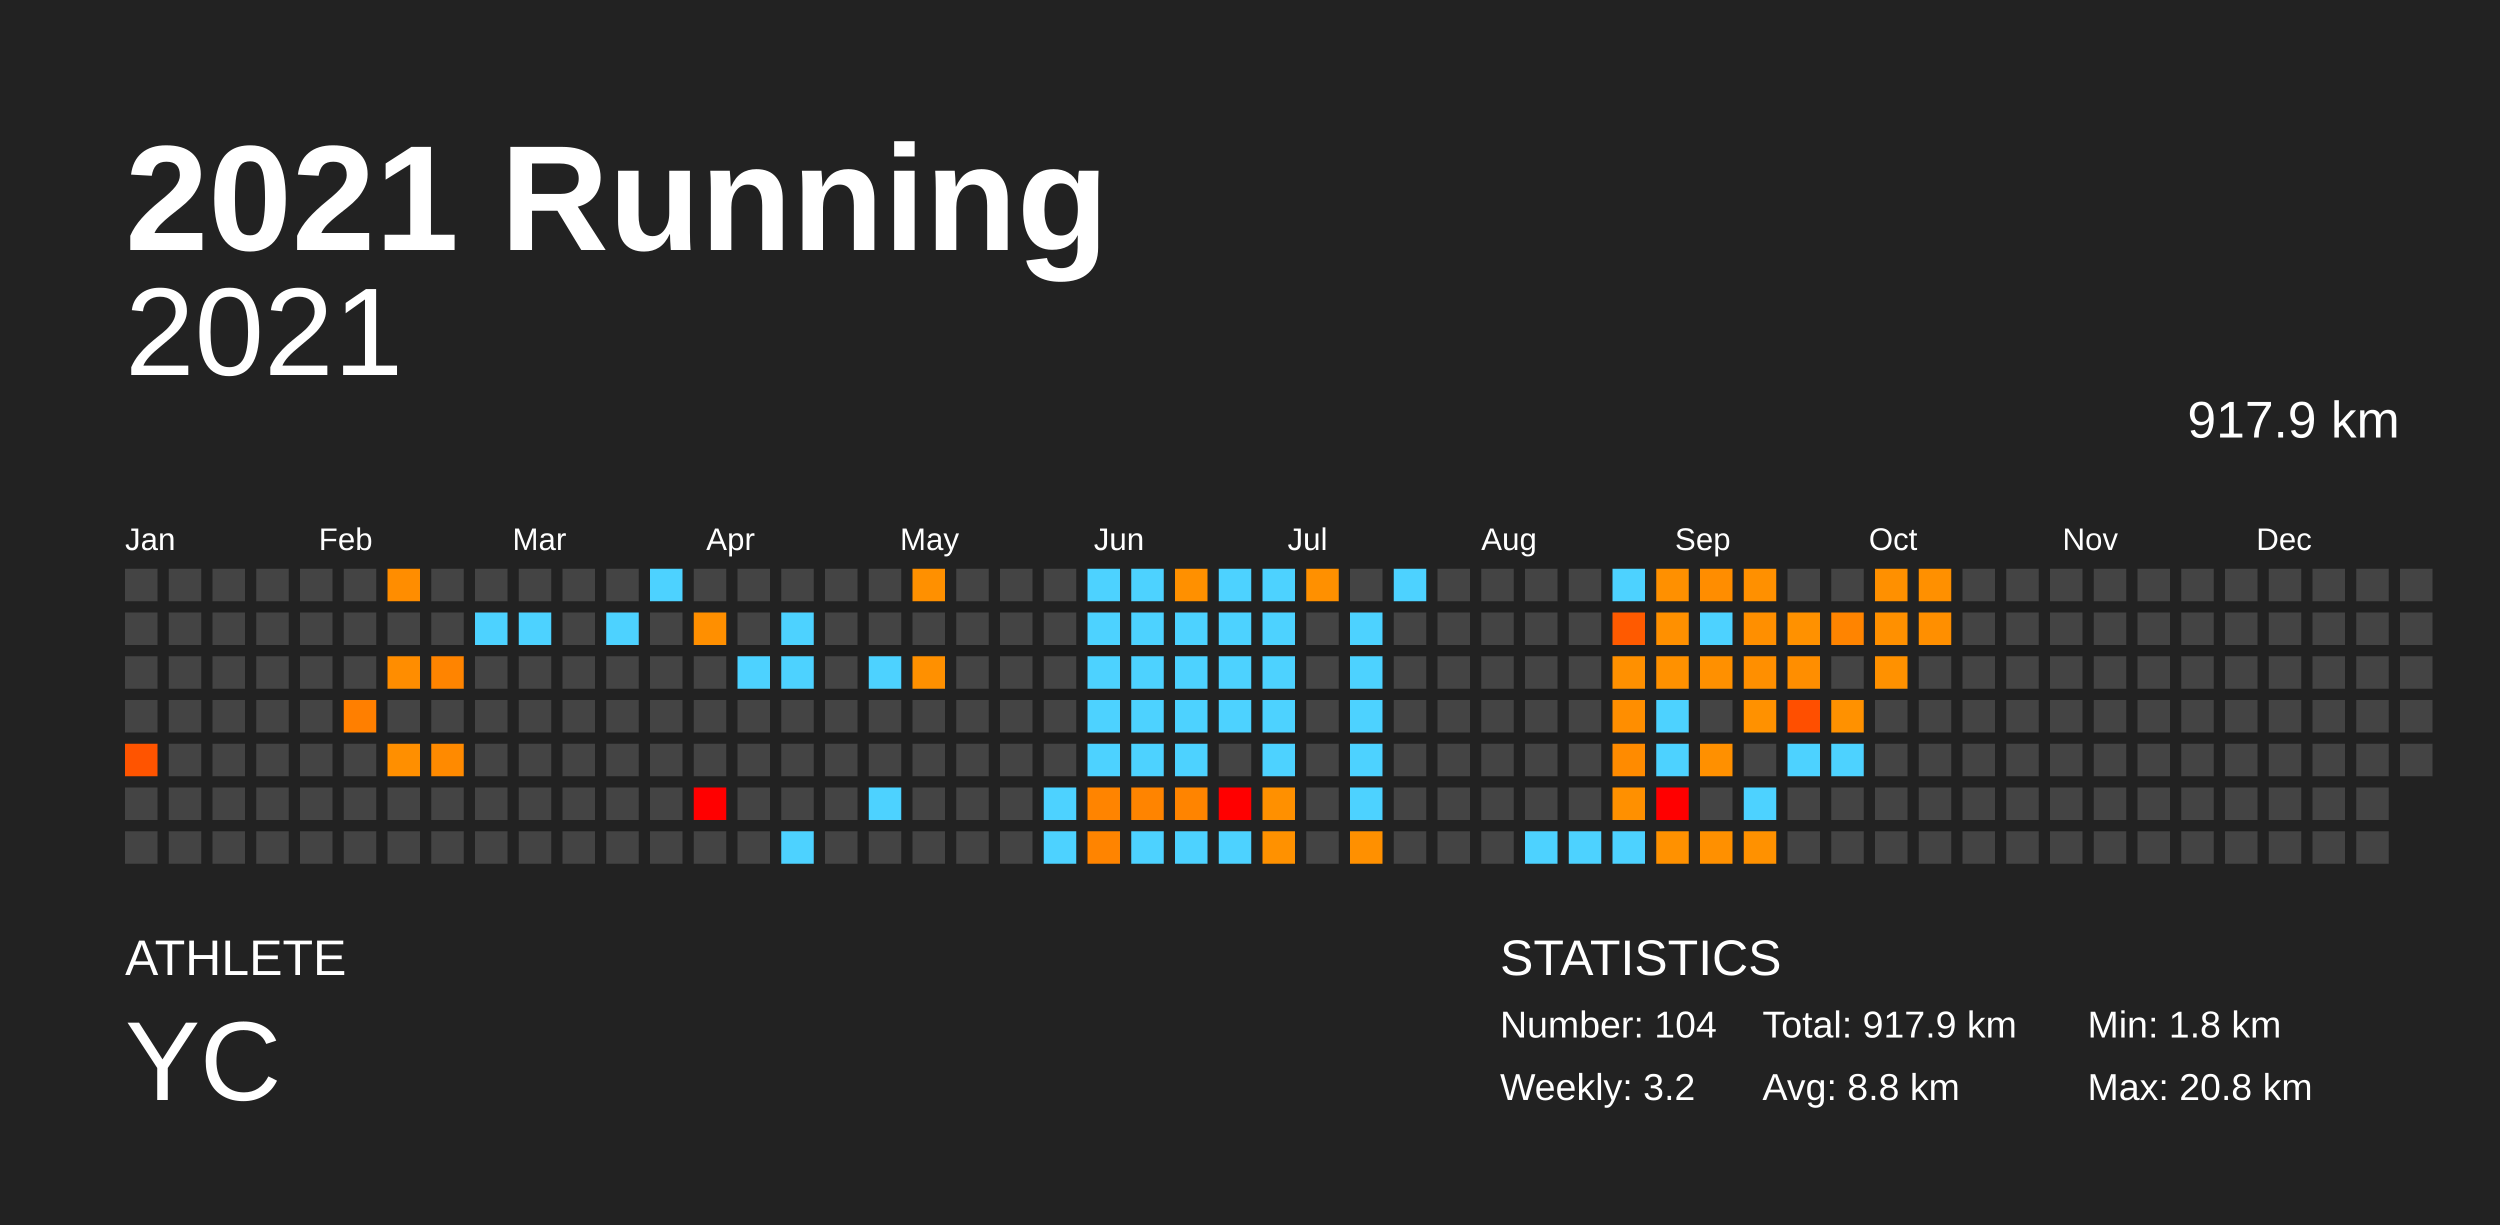
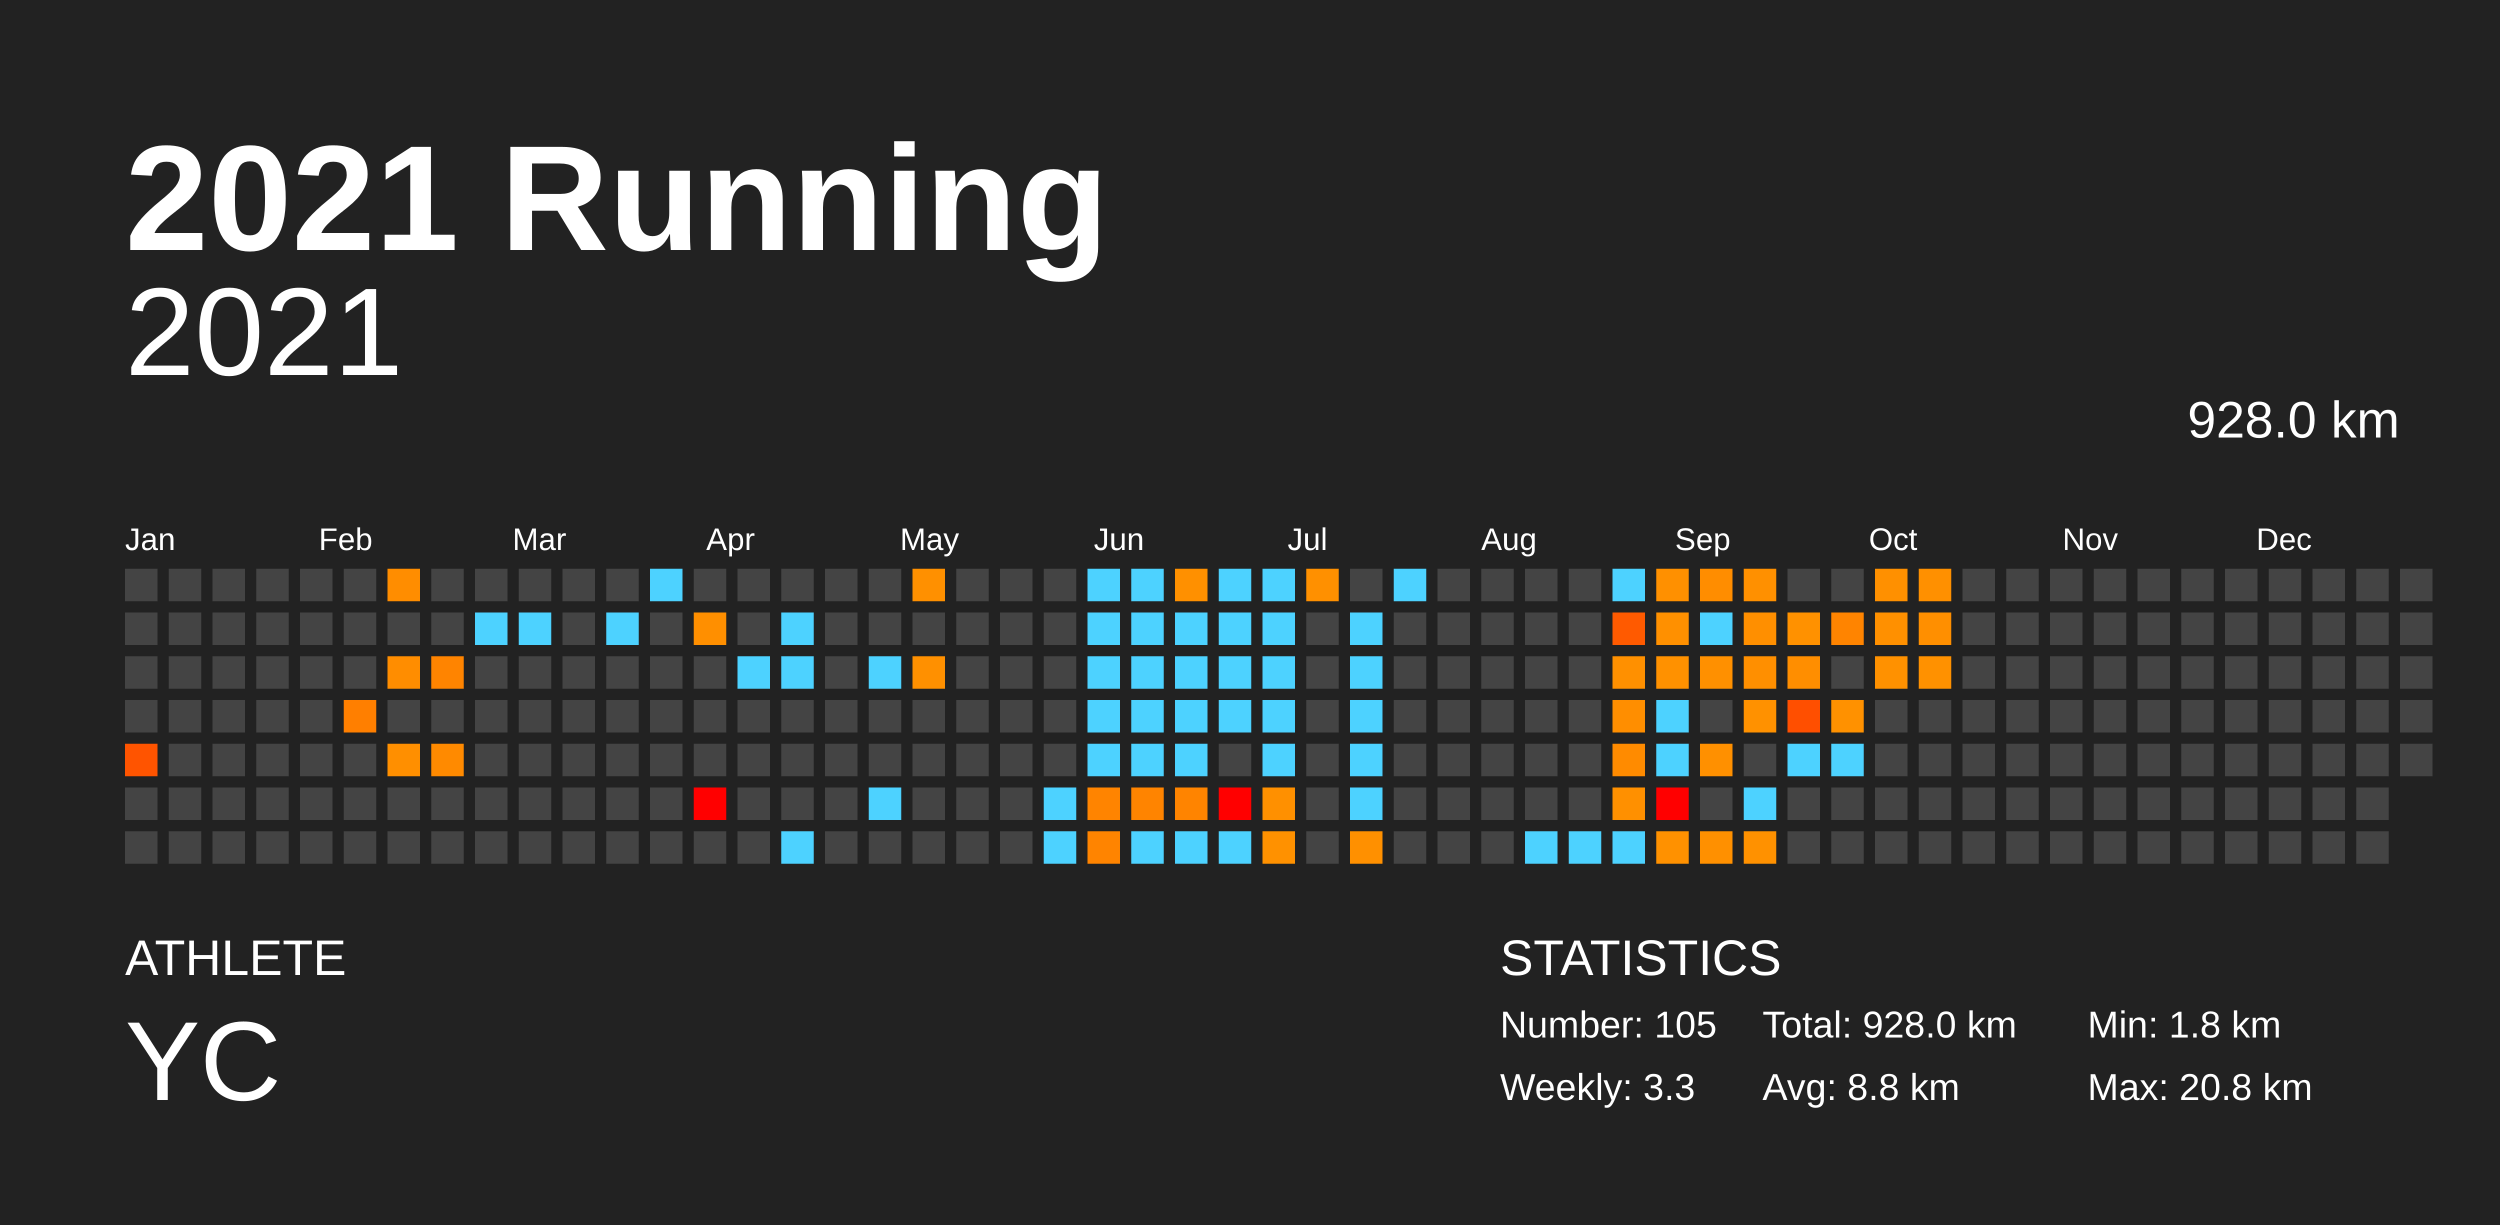
<svg xmlns="http://www.w3.org/2000/svg" baseProfile="full" height="98mm" version="1.1" viewBox="0,0,200,98" width="200mm">
  <defs />
  <rect fill="#222222" height="98" width="200" x="0" y="0" />
  <text fill="#FFFFFF" style="font-size:12px; font-family:Arial; font-weight:bold;" x="10" y="20">2021 Running</text>
  <text fill="#FFFFFF" style="font-size:4px; font-family:Arial" x="10" y="78">ATHLETE</text>
  <text fill="#FFFFFF" style="font-size:9px; font-family:Arial" x="10" y="88">YC</text>
  <text fill="#FFFFFF" style="font-size:4px; font-family:Arial" x="120" y="78">STATISTICS</text>
-   <text fill="#FFFFFF" style="font-size:3px; font-family:Arial" x="120" y="83">Number: 104</text>
-   <text fill="#FFFFFF" style="font-size:3px; font-family:Arial" x="120" y="88">Weekly: 3.2</text>
-   <text fill="#FFFFFF" style="font-size:3px; font-family:Arial" x="141" y="83">Total: 917.9 km</text>
+   <text fill="#FFFFFF" style="font-size:3px; font-family:Arial" x="120" y="83">Number: 105</text>
+   <text fill="#FFFFFF" style="font-size:3px; font-family:Arial" x="120" y="88">Weekly: 3.3</text>
+   <text fill="#FFFFFF" style="font-size:3px; font-family:Arial" x="141" y="83">Total: 928.0 km</text>
  <text fill="#FFFFFF" style="font-size:3px; font-family:Arial" x="141" y="88">Avg: 8.8 km</text>
  <text fill="#FFFFFF" style="font-size:3px; font-family:Arial" x="167" y="83">Min: 1.8 km</text>
  <text fill="#FFFFFF" style="font-size:3px; font-family:Arial" x="167" y="88">Max: 20.8 km</text>
  <text alignment-baseline="hanging" fill="#FFFFFF" style="font-size:10.0px; font-family:Arial;" x="10" y="30">2021</text>
-   <text alignment-baseline="hanging" fill="#FFFFFF" style="font-size:4.125px; font-family:Arial;" x="175" y="35">917.9 km</text>
+   <text alignment-baseline="hanging" fill="#FFFFFF" style="font-size:4.125px; font-family:Arial;" x="175" y="35">928.0 km</text>
  <text fill="#FFFFFF" style="font-size:2.5px; font-family:Arial" x="10.0" y="44">Jan</text>
  <text fill="#FFFFFF" style="font-size:2.5px; font-family:Arial" x="25.5" y="44">Feb</text>
  <text fill="#FFFFFF" style="font-size:2.5px; font-family:Arial" x="41.0" y="44">Mar</text>
  <text fill="#FFFFFF" style="font-size:2.5px; font-family:Arial" x="56.5" y="44">Apr</text>
  <text fill="#FFFFFF" style="font-size:2.5px; font-family:Arial" x="72.0" y="44">May</text>
  <text fill="#FFFFFF" style="font-size:2.5px; font-family:Arial" x="87.5" y="44">Jun</text>
  <text fill="#FFFFFF" style="font-size:2.5px; font-family:Arial" x="103.0" y="44">Jul</text>
  <text fill="#FFFFFF" style="font-size:2.5px; font-family:Arial" x="118.5" y="44">Aug</text>
  <text fill="#FFFFFF" style="font-size:2.5px; font-family:Arial" x="134.0" y="44">Sep</text>
  <text fill="#FFFFFF" style="font-size:2.5px; font-family:Arial" x="149.5" y="44">Oct</text>
  <text fill="#FFFFFF" style="font-size:2.5px; font-family:Arial" x="165.0" y="44">Nov</text>
  <text fill="#FFFFFF" style="font-size:2.5px; font-family:Arial" x="180.5" y="44">Dec</text>
  <rect fill="#444444" height="2.6" width="2.6" x="10.0" y="45.5" />
  <rect fill="#444444" height="2.6" width="2.6" x="10.0" y="49.0" />
  <rect fill="#444444" height="2.6" width="2.6" x="10.0" y="52.5" />
  <rect fill="#444444" height="2.6" width="2.6" x="10.0" y="56.0" />
  <rect fill="#ff5400" height="2.6" width="2.6" x="10.0" y="59.5" />
  <rect fill="#444444" height="2.6" width="2.6" x="10.0" y="63.0" />
  <rect fill="#444444" height="2.6" width="2.6" x="10.0" y="66.5" />
  <rect fill="#444444" height="2.6" width="2.6" x="13.5" y="45.5" />
  <rect fill="#444444" height="2.6" width="2.6" x="13.5" y="49.0" />
  <rect fill="#444444" height="2.6" width="2.6" x="13.5" y="52.5" />
  <rect fill="#444444" height="2.6" width="2.6" x="13.5" y="56.0" />
  <rect fill="#444444" height="2.6" width="2.6" x="13.5" y="59.5" />
  <rect fill="#444444" height="2.6" width="2.6" x="13.5" y="63.0" />
  <rect fill="#444444" height="2.6" width="2.6" x="13.5" y="66.5" />
  <rect fill="#444444" height="2.6" width="2.6" x="17.0" y="45.5" />
  <rect fill="#444444" height="2.6" width="2.6" x="17.0" y="49.0" />
  <rect fill="#444444" height="2.6" width="2.6" x="17.0" y="52.5" />
  <rect fill="#444444" height="2.6" width="2.6" x="17.0" y="56.0" />
  <rect fill="#444444" height="2.6" width="2.6" x="17.0" y="59.5" />
  <rect fill="#444444" height="2.6" width="2.6" x="17.0" y="63.0" />
  <rect fill="#444444" height="2.6" width="2.6" x="17.0" y="66.5" />
  <rect fill="#444444" height="2.6" width="2.6" x="20.5" y="45.5" />
  <rect fill="#444444" height="2.6" width="2.6" x="20.5" y="49.0" />
  <rect fill="#444444" height="2.6" width="2.6" x="20.5" y="52.5" />
  <rect fill="#444444" height="2.6" width="2.6" x="20.5" y="56.0" />
  <rect fill="#444444" height="2.6" width="2.6" x="20.5" y="59.5" />
  <rect fill="#444444" height="2.6" width="2.6" x="20.5" y="63.0" />
  <rect fill="#444444" height="2.6" width="2.6" x="20.5" y="66.5" />
  <rect fill="#444444" height="2.6" width="2.6" x="24.0" y="45.5" />
  <rect fill="#444444" height="2.6" width="2.6" x="24.0" y="49.0" />
  <rect fill="#444444" height="2.6" width="2.6" x="24.0" y="52.5" />
  <rect fill="#444444" height="2.6" width="2.6" x="24.0" y="56.0" />
  <rect fill="#444444" height="2.6" width="2.6" x="24.0" y="59.5" />
  <rect fill="#444444" height="2.6" width="2.6" x="24.0" y="63.0" />
  <rect fill="#444444" height="2.6" width="2.6" x="24.0" y="66.5" />
  <rect fill="#444444" height="2.6" width="2.6" x="27.5" y="45.5" />
  <rect fill="#444444" height="2.6" width="2.6" x="27.5" y="49.0" />
  <rect fill="#444444" height="2.6" width="2.6" x="27.5" y="52.5" />
  <rect fill="#ff7f00" height="2.6" width="2.6" x="27.5" y="56.0" />
  <rect fill="#444444" height="2.6" width="2.6" x="27.5" y="59.5" />
  <rect fill="#444444" height="2.6" width="2.6" x="27.5" y="63.0" />
  <rect fill="#444444" height="2.6" width="2.6" x="27.5" y="66.5" />
  <rect fill="#ff8d00" height="2.6" width="2.6" x="31.0" y="45.5" />
  <rect fill="#444444" height="2.6" width="2.6" x="31.0" y="49.0" />
  <rect fill="#ff8d00" height="2.6" width="2.6" x="31.0" y="52.5" />
  <rect fill="#444444" height="2.6" width="2.6" x="31.0" y="56.0" />
  <rect fill="#ff8f00" height="2.6" width="2.6" x="31.0" y="59.5" />
  <rect fill="#444444" height="2.6" width="2.6" x="31.0" y="63.0" />
  <rect fill="#444444" height="2.6" width="2.6" x="31.0" y="66.5" />
  <rect fill="#444444" height="2.6" width="2.6" x="34.5" y="45.5" />
  <rect fill="#444444" height="2.6" width="2.6" x="34.5" y="49.0" />
  <rect fill="#ff8400" height="2.6" width="2.6" x="34.5" y="52.5" />
  <rect fill="#444444" height="2.6" width="2.6" x="34.5" y="56.0" />
  <rect fill="#ff8a00" height="2.6" width="2.6" x="34.5" y="59.5" />
  <rect fill="#444444" height="2.6" width="2.6" x="34.5" y="63.0" />
  <rect fill="#444444" height="2.6" width="2.6" x="34.5" y="66.5" />
  <rect fill="#444444" height="2.6" width="2.6" x="38.0" y="45.5" />
  <rect fill="#4dd2ff" height="2.6" width="2.6" x="38.0" y="49.0" />
  <rect fill="#444444" height="2.6" width="2.6" x="38.0" y="52.5" />
  <rect fill="#444444" height="2.6" width="2.6" x="38.0" y="56.0" />
  <rect fill="#444444" height="2.6" width="2.6" x="38.0" y="59.5" />
  <rect fill="#444444" height="2.6" width="2.6" x="38.0" y="63.0" />
  <rect fill="#444444" height="2.6" width="2.6" x="38.0" y="66.5" />
  <rect fill="#444444" height="2.6" width="2.6" x="41.5" y="45.5" />
  <rect fill="#4dd2ff" height="2.6" width="2.6" x="41.5" y="49.0" />
  <rect fill="#444444" height="2.6" width="2.6" x="41.5" y="52.5" />
  <rect fill="#444444" height="2.6" width="2.6" x="41.5" y="56.0" />
  <rect fill="#444444" height="2.6" width="2.6" x="41.5" y="59.5" />
  <rect fill="#444444" height="2.6" width="2.6" x="41.5" y="63.0" />
  <rect fill="#444444" height="2.6" width="2.6" x="41.5" y="66.5" />
  <rect fill="#444444" height="2.6" width="2.6" x="45.0" y="45.5" />
  <rect fill="#444444" height="2.6" width="2.6" x="45.0" y="49.0" />
  <rect fill="#444444" height="2.6" width="2.6" x="45.0" y="52.5" />
  <rect fill="#444444" height="2.6" width="2.6" x="45.0" y="56.0" />
  <rect fill="#444444" height="2.6" width="2.6" x="45.0" y="59.5" />
  <rect fill="#444444" height="2.6" width="2.6" x="45.0" y="63.0" />
  <rect fill="#444444" height="2.6" width="2.6" x="45.0" y="66.5" />
  <rect fill="#444444" height="2.6" width="2.6" x="48.5" y="45.5" />
  <rect fill="#4dd2ff" height="2.6" width="2.6" x="48.5" y="49.0" />
  <rect fill="#444444" height="2.6" width="2.6" x="48.5" y="52.5" />
  <rect fill="#444444" height="2.6" width="2.6" x="48.5" y="56.0" />
  <rect fill="#444444" height="2.6" width="2.6" x="48.5" y="59.5" />
  <rect fill="#444444" height="2.6" width="2.6" x="48.5" y="63.0" />
  <rect fill="#444444" height="2.6" width="2.6" x="48.5" y="66.5" />
  <rect fill="#4dd2ff" height="2.6" width="2.6" x="52.0" y="45.5" />
  <rect fill="#444444" height="2.6" width="2.6" x="52.0" y="49.0" />
  <rect fill="#444444" height="2.6" width="2.6" x="52.0" y="52.5" />
  <rect fill="#444444" height="2.6" width="2.6" x="52.0" y="56.0" />
  <rect fill="#444444" height="2.6" width="2.6" x="52.0" y="59.5" />
  <rect fill="#444444" height="2.6" width="2.6" x="52.0" y="63.0" />
  <rect fill="#444444" height="2.6" width="2.6" x="52.0" y="66.5" />
  <rect fill="#444444" height="2.6" width="2.6" x="55.5" y="45.5" />
  <rect fill="#ff8f00" height="2.6" width="2.6" x="55.5" y="49.0" />
  <rect fill="#444444" height="2.6" width="2.6" x="55.5" y="52.5" />
  <rect fill="#444444" height="2.6" width="2.6" x="55.5" y="56.0" />
  <rect fill="#444444" height="2.6" width="2.6" x="55.5" y="59.5" />
  <rect fill="red" height="2.6" width="2.6" x="55.5" y="63.0" />
  <rect fill="#444444" height="2.6" width="2.6" x="55.5" y="66.5" />
  <rect fill="#444444" height="2.6" width="2.6" x="59.0" y="45.5" />
  <rect fill="#444444" height="2.6" width="2.6" x="59.0" y="49.0" />
  <rect fill="#4dd2ff" height="2.6" width="2.6" x="59.0" y="52.5" />
  <rect fill="#444444" height="2.6" width="2.6" x="59.0" y="56.0" />
  <rect fill="#444444" height="2.6" width="2.6" x="59.0" y="59.5" />
  <rect fill="#444444" height="2.6" width="2.6" x="59.0" y="63.0" />
  <rect fill="#444444" height="2.6" width="2.6" x="59.0" y="66.5" />
  <rect fill="#444444" height="2.6" width="2.6" x="62.5" y="45.5" />
  <rect fill="#4dd2ff" height="2.6" width="2.6" x="62.5" y="49.0" />
  <rect fill="#4dd2ff" height="2.6" width="2.6" x="62.5" y="52.5" />
  <rect fill="#444444" height="2.6" width="2.6" x="62.5" y="56.0" />
  <rect fill="#444444" height="2.6" width="2.6" x="62.5" y="59.5" />
  <rect fill="#444444" height="2.6" width="2.6" x="62.5" y="63.0" />
  <rect fill="#4dd2ff" height="2.6" width="2.6" x="62.5" y="66.5" />
  <rect fill="#444444" height="2.6" width="2.6" x="66.0" y="45.5" />
  <rect fill="#444444" height="2.6" width="2.6" x="66.0" y="49.0" />
  <rect fill="#444444" height="2.6" width="2.6" x="66.0" y="52.5" />
  <rect fill="#444444" height="2.6" width="2.6" x="66.0" y="56.0" />
  <rect fill="#444444" height="2.6" width="2.6" x="66.0" y="59.5" />
  <rect fill="#444444" height="2.6" width="2.6" x="66.0" y="63.0" />
  <rect fill="#444444" height="2.6" width="2.6" x="66.0" y="66.5" />
  <rect fill="#444444" height="2.6" width="2.6" x="69.5" y="45.5" />
  <rect fill="#444444" height="2.6" width="2.6" x="69.5" y="49.0" />
  <rect fill="#4dd2ff" height="2.6" width="2.6" x="69.5" y="52.5" />
  <rect fill="#444444" height="2.6" width="2.6" x="69.5" y="56.0" />
  <rect fill="#444444" height="2.6" width="2.6" x="69.5" y="59.5" />
  <rect fill="#4dd2ff" height="2.6" width="2.6" x="69.5" y="63.0" />
  <rect fill="#444444" height="2.6" width="2.6" x="69.5" y="66.5" />
  <rect fill="#ff9000" height="2.6" width="2.6" x="73.0" y="45.5" />
  <rect fill="#444444" height="2.6" width="2.6" x="73.0" y="49.0" />
  <rect fill="#ff9000" height="2.6" width="2.6" x="73.0" y="52.5" />
  <rect fill="#444444" height="2.6" width="2.6" x="73.0" y="56.0" />
  <rect fill="#444444" height="2.6" width="2.6" x="73.0" y="59.5" />
  <rect fill="#444444" height="2.6" width="2.6" x="73.0" y="63.0" />
  <rect fill="#444444" height="2.6" width="2.6" x="73.0" y="66.5" />
  <rect fill="#444444" height="2.6" width="2.6" x="76.5" y="45.5" />
  <rect fill="#444444" height="2.6" width="2.6" x="76.5" y="49.0" />
  <rect fill="#444444" height="2.6" width="2.6" x="76.5" y="52.5" />
  <rect fill="#444444" height="2.6" width="2.6" x="76.5" y="56.0" />
  <rect fill="#444444" height="2.6" width="2.6" x="76.5" y="59.5" />
  <rect fill="#444444" height="2.6" width="2.6" x="76.5" y="63.0" />
  <rect fill="#444444" height="2.6" width="2.6" x="76.5" y="66.5" />
  <rect fill="#444444" height="2.6" width="2.6" x="80.0" y="45.5" />
  <rect fill="#444444" height="2.6" width="2.6" x="80.0" y="49.0" />
  <rect fill="#444444" height="2.6" width="2.6" x="80.0" y="52.5" />
  <rect fill="#444444" height="2.6" width="2.6" x="80.0" y="56.0" />
  <rect fill="#444444" height="2.6" width="2.6" x="80.0" y="59.5" />
  <rect fill="#444444" height="2.6" width="2.6" x="80.0" y="63.0" />
  <rect fill="#444444" height="2.6" width="2.6" x="80.0" y="66.5" />
  <rect fill="#444444" height="2.6" width="2.6" x="83.5" y="45.5" />
  <rect fill="#444444" height="2.6" width="2.6" x="83.5" y="49.0" />
  <rect fill="#444444" height="2.6" width="2.6" x="83.5" y="52.5" />
  <rect fill="#444444" height="2.6" width="2.6" x="83.5" y="56.0" />
  <rect fill="#444444" height="2.6" width="2.6" x="83.5" y="59.5" />
  <rect fill="#4dd2ff" height="2.6" width="2.6" x="83.5" y="63.0" />
  <rect fill="#4dd2ff" height="2.6" width="2.6" x="83.5" y="66.5" />
  <rect fill="#4dd2ff" height="2.6" width="2.6" x="87.0" y="45.5" />
  <rect fill="#4dd2ff" height="2.6" width="2.6" x="87.0" y="49.0" />
  <rect fill="#4dd2ff" height="2.6" width="2.6" x="87.0" y="52.5" />
  <rect fill="#4dd2ff" height="2.6" width="2.6" x="87.0" y="56.0" />
  <rect fill="#4dd2ff" height="2.6" width="2.6" x="87.0" y="59.5" />
  <rect fill="#ff8400" height="2.6" width="2.6" x="87.0" y="63.0" />
  <rect fill="#ff8400" height="2.6" width="2.6" x="87.0" y="66.5" />
  <rect fill="#4dd2ff" height="2.6" width="2.6" x="90.5" y="45.5" />
  <rect fill="#4dd2ff" height="2.6" width="2.6" x="90.5" y="49.0" />
  <rect fill="#4dd2ff" height="2.6" width="2.6" x="90.5" y="52.5" />
  <rect fill="#4dd2ff" height="2.6" width="2.6" x="90.5" y="56.0" />
  <rect fill="#4dd2ff" height="2.6" width="2.6" x="90.5" y="59.5" />
  <rect fill="#ff8400" height="2.6" width="2.6" x="90.5" y="63.0" />
  <rect fill="#4dd2ff" height="2.6" width="2.6" x="90.5" y="66.5" />
  <rect fill="#ff9000" height="2.6" width="2.6" x="94.0" y="45.5" />
  <rect fill="#4dd2ff" height="2.6" width="2.6" x="94.0" y="49.0" />
  <rect fill="#4dd2ff" height="2.6" width="2.6" x="94.0" y="52.5" />
  <rect fill="#4dd2ff" height="2.6" width="2.6" x="94.0" y="56.0" />
  <rect fill="#4dd2ff" height="2.6" width="2.6" x="94.0" y="59.5" />
  <rect fill="#ff8400" height="2.6" width="2.6" x="94.0" y="63.0" />
  <rect fill="#4dd2ff" height="2.6" width="2.6" x="94.0" y="66.5" />
  <rect fill="#4dd2ff" height="2.6" width="2.6" x="97.5" y="45.5" />
  <rect fill="#4dd2ff" height="2.6" width="2.6" x="97.5" y="49.0" />
  <rect fill="#4dd2ff" height="2.6" width="2.6" x="97.5" y="52.5" />
  <rect fill="#4dd2ff" height="2.6" width="2.6" x="97.5" y="56.0" />
  <rect fill="#444444" height="2.6" width="2.6" x="97.5" y="59.5" />
  <rect fill="red" height="2.6" width="2.6" x="97.5" y="63.0" />
  <rect fill="#4dd2ff" height="2.6" width="2.6" x="97.5" y="66.5" />
  <rect fill="#4dd2ff" height="2.6" width="2.6" x="101.0" y="45.5" />
  <rect fill="#4dd2ff" height="2.6" width="2.6" x="101.0" y="49.0" />
  <rect fill="#4dd2ff" height="2.6" width="2.6" x="101.0" y="52.5" />
  <rect fill="#4dd2ff" height="2.6" width="2.6" x="101.0" y="56.0" />
  <rect fill="#4dd2ff" height="2.6" width="2.6" x="101.0" y="59.5" />
  <rect fill="#ff9000" height="2.6" width="2.6" x="101.0" y="63.0" />
  <rect fill="#ff9100" height="2.6" width="2.6" x="101.0" y="66.5" />
  <rect fill="#ff9000" height="2.6" width="2.6" x="104.5" y="45.5" />
  <rect fill="#444444" height="2.6" width="2.6" x="104.5" y="49.0" />
  <rect fill="#444444" height="2.6" width="2.6" x="104.5" y="52.5" />
  <rect fill="#444444" height="2.6" width="2.6" x="104.5" y="56.0" />
  <rect fill="#444444" height="2.6" width="2.6" x="104.5" y="59.5" />
  <rect fill="#444444" height="2.6" width="2.6" x="104.5" y="63.0" />
  <rect fill="#444444" height="2.6" width="2.6" x="104.5" y="66.5" />
  <rect fill="#444444" height="2.6" width="2.6" x="108.0" y="45.5" />
  <rect fill="#4dd2ff" height="2.6" width="2.6" x="108.0" y="49.0" />
  <rect fill="#4dd2ff" height="2.6" width="2.6" x="108.0" y="52.5" />
  <rect fill="#4dd2ff" height="2.6" width="2.6" x="108.0" y="56.0" />
  <rect fill="#4dd2ff" height="2.6" width="2.6" x="108.0" y="59.5" />
  <rect fill="#4dd2ff" height="2.6" width="2.6" x="108.0" y="63.0" />
  <rect fill="#ff9000" height="2.6" width="2.6" x="108.0" y="66.5" />
  <rect fill="#4dd2ff" height="2.6" width="2.6" x="111.5" y="45.5" />
  <rect fill="#444444" height="2.6" width="2.6" x="111.5" y="49.0" />
  <rect fill="#444444" height="2.6" width="2.6" x="111.5" y="52.5" />
  <rect fill="#444444" height="2.6" width="2.6" x="111.5" y="56.0" />
  <rect fill="#444444" height="2.6" width="2.6" x="111.5" y="59.5" />
  <rect fill="#444444" height="2.6" width="2.6" x="111.5" y="63.0" />
  <rect fill="#444444" height="2.6" width="2.6" x="111.5" y="66.5" />
  <rect fill="#444444" height="2.6" width="2.6" x="115.0" y="45.5" />
  <rect fill="#444444" height="2.6" width="2.6" x="115.0" y="49.0" />
  <rect fill="#444444" height="2.6" width="2.6" x="115.0" y="52.5" />
  <rect fill="#444444" height="2.6" width="2.6" x="115.0" y="56.0" />
  <rect fill="#444444" height="2.6" width="2.6" x="115.0" y="59.5" />
  <rect fill="#444444" height="2.6" width="2.6" x="115.0" y="63.0" />
  <rect fill="#444444" height="2.6" width="2.6" x="115.0" y="66.5" />
  <rect fill="#444444" height="2.6" width="2.6" x="118.5" y="45.5" />
  <rect fill="#444444" height="2.6" width="2.6" x="118.5" y="49.0" />
  <rect fill="#444444" height="2.6" width="2.6" x="118.5" y="52.5" />
  <rect fill="#444444" height="2.6" width="2.6" x="118.5" y="56.0" />
  <rect fill="#444444" height="2.6" width="2.6" x="118.5" y="59.5" />
  <rect fill="#444444" height="2.6" width="2.6" x="118.5" y="63.0" />
  <rect fill="#444444" height="2.6" width="2.6" x="118.5" y="66.5" />
  <rect fill="#444444" height="2.6" width="2.6" x="122.0" y="45.5" />
  <rect fill="#444444" height="2.6" width="2.6" x="122.0" y="49.0" />
  <rect fill="#444444" height="2.6" width="2.6" x="122.0" y="52.5" />
  <rect fill="#444444" height="2.6" width="2.6" x="122.0" y="56.0" />
  <rect fill="#444444" height="2.6" width="2.6" x="122.0" y="59.5" />
  <rect fill="#444444" height="2.6" width="2.6" x="122.0" y="63.0" />
  <rect fill="#4dd2ff" height="2.6" width="2.6" x="122.0" y="66.5" />
  <rect fill="#444444" height="2.6" width="2.6" x="125.5" y="45.5" />
  <rect fill="#444444" height="2.6" width="2.6" x="125.5" y="49.0" />
  <rect fill="#444444" height="2.6" width="2.6" x="125.5" y="52.5" />
  <rect fill="#444444" height="2.6" width="2.6" x="125.5" y="56.0" />
  <rect fill="#444444" height="2.6" width="2.6" x="125.5" y="59.5" />
  <rect fill="#444444" height="2.6" width="2.6" x="125.5" y="63.0" />
  <rect fill="#4dd2ff" height="2.6" width="2.6" x="125.5" y="66.5" />
  <rect fill="#4dd2ff" height="2.6" width="2.6" x="129.0" y="45.5" />
  <rect fill="#ff5a00" height="2.6" width="2.6" x="129.0" y="49.0" />
  <rect fill="#ff9000" height="2.6" width="2.6" x="129.0" y="52.5" />
  <rect fill="#ff8e00" height="2.6" width="2.6" x="129.0" y="56.0" />
  <rect fill="#ff8b00" height="2.6" width="2.6" x="129.0" y="59.5" />
  <rect fill="#ff9000" height="2.6" width="2.6" x="129.0" y="63.0" />
  <rect fill="#4dd2ff" height="2.6" width="2.6" x="129.0" y="66.5" />
  <rect fill="#ff9000" height="2.6" width="2.6" x="132.5" y="45.5" />
  <rect fill="#ff9000" height="2.6" width="2.6" x="132.5" y="49.0" />
  <rect fill="#ff9100" height="2.6" width="2.6" x="132.5" y="52.5" />
  <rect fill="#4dd2ff" height="2.6" width="2.6" x="132.5" y="56.0" />
  <rect fill="#4dd2ff" height="2.6" width="2.6" x="132.5" y="59.5" />
  <rect fill="red" height="2.6" width="2.6" x="132.5" y="63.0" />
  <rect fill="#ff9100" height="2.6" width="2.6" x="132.5" y="66.5" />
  <rect fill="#ff8d00" height="2.6" width="2.6" x="136.0" y="45.5" />
  <rect fill="#4dd2ff" height="2.6" width="2.6" x="136.0" y="49.0" />
  <rect fill="#ff9000" height="2.6" width="2.6" x="136.0" y="52.5" />
  <rect fill="#444444" height="2.6" width="2.6" x="136.0" y="56.0" />
  <rect fill="#ff9000" height="2.6" width="2.6" x="136.0" y="59.5" />
  <rect fill="#444444" height="2.6" width="2.6" x="136.0" y="63.0" />
  <rect fill="#ff9000" height="2.6" width="2.6" x="136.0" y="66.5" />
  <rect fill="#ff9000" height="2.6" width="2.6" x="139.5" y="45.5" />
  <rect fill="#ff8f00" height="2.6" width="2.6" x="139.5" y="49.0" />
  <rect fill="#ff8f00" height="2.6" width="2.6" x="139.5" y="52.5" />
  <rect fill="#ff9100" height="2.6" width="2.6" x="139.5" y="56.0" />
  <rect fill="#444444" height="2.6" width="2.6" x="139.5" y="59.5" />
  <rect fill="#4dd2ff" height="2.6" width="2.6" x="139.5" y="63.0" />
  <rect fill="#ff9100" height="2.6" width="2.6" x="139.5" y="66.5" />
  <rect fill="#444444" height="2.6" width="2.6" x="143.0" y="45.5" />
  <rect fill="#ff9100" height="2.6" width="2.6" x="143.0" y="49.0" />
  <rect fill="#ff8e00" height="2.6" width="2.6" x="143.0" y="52.5" />
  <rect fill="#ff4f00" height="2.6" width="2.6" x="143.0" y="56.0" />
  <rect fill="#4dd2ff" height="2.6" width="2.6" x="143.0" y="59.5" />
  <rect fill="#444444" height="2.6" width="2.6" x="143.0" y="63.0" />
  <rect fill="#444444" height="2.6" width="2.6" x="143.0" y="66.5" />
  <rect fill="#444444" height="2.6" width="2.6" x="146.5" y="45.5" />
  <rect fill="#ff8400" height="2.6" width="2.6" x="146.5" y="49.0" />
  <rect fill="#444444" height="2.6" width="2.6" x="146.5" y="52.5" />
  <rect fill="#ff9100" height="2.6" width="2.6" x="146.5" y="56.0" />
  <rect fill="#4dd2ff" height="2.6" width="2.6" x="146.5" y="59.5" />
  <rect fill="#444444" height="2.6" width="2.6" x="146.5" y="63.0" />
  <rect fill="#444444" height="2.6" width="2.6" x="146.5" y="66.5" />
  <rect fill="#ff9000" height="2.6" width="2.6" x="150.0" y="45.5" />
  <rect fill="#ff9000" height="2.6" width="2.6" x="150.0" y="49.0" />
  <rect fill="#ff9100" height="2.6" width="2.6" x="150.0" y="52.5" />
  <rect fill="#444444" height="2.6" width="2.6" x="150.0" y="56.0" />
  <rect fill="#444444" height="2.6" width="2.6" x="150.0" y="59.5" />
  <rect fill="#444444" height="2.6" width="2.6" x="150.0" y="63.0" />
  <rect fill="#444444" height="2.6" width="2.6" x="150.0" y="66.5" />
  <rect fill="#ff9000" height="2.6" width="2.6" x="153.5" y="45.5" />
  <rect fill="#ff8f00" height="2.6" width="2.6" x="153.5" y="49.0" />
-   <rect fill="#444444" height="2.6" width="2.6" x="153.5" y="52.5" />
+   <rect fill="#ff9100" height="2.6" width="2.6" x="153.5" y="52.5" />
  <rect fill="#444444" height="2.6" width="2.6" x="153.5" y="56.0" />
  <rect fill="#444444" height="2.6" width="2.6" x="153.5" y="59.5" />
  <rect fill="#444444" height="2.6" width="2.6" x="153.5" y="63.0" />
  <rect fill="#444444" height="2.6" width="2.6" x="153.5" y="66.5" />
  <rect fill="#444444" height="2.6" width="2.6" x="157.0" y="45.5" />
  <rect fill="#444444" height="2.6" width="2.6" x="157.0" y="49.0" />
  <rect fill="#444444" height="2.6" width="2.6" x="157.0" y="52.5" />
  <rect fill="#444444" height="2.6" width="2.6" x="157.0" y="56.0" />
  <rect fill="#444444" height="2.6" width="2.6" x="157.0" y="59.5" />
  <rect fill="#444444" height="2.6" width="2.6" x="157.0" y="63.0" />
  <rect fill="#444444" height="2.6" width="2.6" x="157.0" y="66.5" />
  <rect fill="#444444" height="2.6" width="2.6" x="160.5" y="45.5" />
  <rect fill="#444444" height="2.6" width="2.6" x="160.5" y="49.0" />
  <rect fill="#444444" height="2.6" width="2.6" x="160.5" y="52.5" />
  <rect fill="#444444" height="2.6" width="2.6" x="160.5" y="56.0" />
  <rect fill="#444444" height="2.6" width="2.6" x="160.5" y="59.5" />
  <rect fill="#444444" height="2.6" width="2.6" x="160.5" y="63.0" />
  <rect fill="#444444" height="2.6" width="2.6" x="160.5" y="66.5" />
  <rect fill="#444444" height="2.6" width="2.6" x="164.0" y="45.5" />
  <rect fill="#444444" height="2.6" width="2.6" x="164.0" y="49.0" />
  <rect fill="#444444" height="2.6" width="2.6" x="164.0" y="52.5" />
  <rect fill="#444444" height="2.6" width="2.6" x="164.0" y="56.0" />
  <rect fill="#444444" height="2.6" width="2.6" x="164.0" y="59.5" />
  <rect fill="#444444" height="2.6" width="2.6" x="164.0" y="63.0" />
  <rect fill="#444444" height="2.6" width="2.6" x="164.0" y="66.5" />
  <rect fill="#444444" height="2.6" width="2.6" x="167.5" y="45.5" />
  <rect fill="#444444" height="2.6" width="2.6" x="167.5" y="49.0" />
  <rect fill="#444444" height="2.6" width="2.6" x="167.5" y="52.5" />
  <rect fill="#444444" height="2.6" width="2.6" x="167.5" y="56.0" />
  <rect fill="#444444" height="2.6" width="2.6" x="167.5" y="59.5" />
  <rect fill="#444444" height="2.6" width="2.6" x="167.5" y="63.0" />
  <rect fill="#444444" height="2.6" width="2.6" x="167.5" y="66.5" />
  <rect fill="#444444" height="2.6" width="2.6" x="171.0" y="45.5" />
  <rect fill="#444444" height="2.6" width="2.6" x="171.0" y="49.0" />
  <rect fill="#444444" height="2.6" width="2.6" x="171.0" y="52.5" />
  <rect fill="#444444" height="2.6" width="2.6" x="171.0" y="56.0" />
  <rect fill="#444444" height="2.6" width="2.6" x="171.0" y="59.5" />
  <rect fill="#444444" height="2.6" width="2.6" x="171.0" y="63.0" />
  <rect fill="#444444" height="2.6" width="2.6" x="171.0" y="66.5" />
  <rect fill="#444444" height="2.6" width="2.6" x="174.5" y="45.5" />
  <rect fill="#444444" height="2.6" width="2.6" x="174.5" y="49.0" />
  <rect fill="#444444" height="2.6" width="2.6" x="174.5" y="52.5" />
  <rect fill="#444444" height="2.6" width="2.6" x="174.5" y="56.0" />
  <rect fill="#444444" height="2.6" width="2.6" x="174.5" y="59.5" />
  <rect fill="#444444" height="2.6" width="2.6" x="174.5" y="63.0" />
  <rect fill="#444444" height="2.6" width="2.6" x="174.5" y="66.5" />
  <rect fill="#444444" height="2.6" width="2.6" x="178.0" y="45.5" />
  <rect fill="#444444" height="2.6" width="2.6" x="178.0" y="49.0" />
  <rect fill="#444444" height="2.6" width="2.6" x="178.0" y="52.5" />
  <rect fill="#444444" height="2.6" width="2.6" x="178.0" y="56.0" />
  <rect fill="#444444" height="2.6" width="2.6" x="178.0" y="59.5" />
  <rect fill="#444444" height="2.6" width="2.6" x="178.0" y="63.0" />
  <rect fill="#444444" height="2.6" width="2.6" x="178.0" y="66.5" />
  <rect fill="#444444" height="2.6" width="2.6" x="181.5" y="45.5" />
  <rect fill="#444444" height="2.6" width="2.6" x="181.5" y="49.0" />
  <rect fill="#444444" height="2.6" width="2.6" x="181.5" y="52.5" />
  <rect fill="#444444" height="2.6" width="2.6" x="181.5" y="56.0" />
  <rect fill="#444444" height="2.6" width="2.6" x="181.5" y="59.5" />
  <rect fill="#444444" height="2.6" width="2.6" x="181.5" y="63.0" />
  <rect fill="#444444" height="2.6" width="2.6" x="181.5" y="66.5" />
  <rect fill="#444444" height="2.6" width="2.6" x="185.0" y="45.5" />
  <rect fill="#444444" height="2.6" width="2.6" x="185.0" y="49.0" />
  <rect fill="#444444" height="2.6" width="2.6" x="185.0" y="52.5" />
  <rect fill="#444444" height="2.6" width="2.6" x="185.0" y="56.0" />
  <rect fill="#444444" height="2.6" width="2.6" x="185.0" y="59.5" />
  <rect fill="#444444" height="2.6" width="2.6" x="185.0" y="63.0" />
  <rect fill="#444444" height="2.6" width="2.6" x="185.0" y="66.5" />
  <rect fill="#444444" height="2.6" width="2.6" x="188.5" y="45.5" />
  <rect fill="#444444" height="2.6" width="2.6" x="188.5" y="49.0" />
  <rect fill="#444444" height="2.6" width="2.6" x="188.5" y="52.5" />
  <rect fill="#444444" height="2.6" width="2.6" x="188.5" y="56.0" />
  <rect fill="#444444" height="2.6" width="2.6" x="188.5" y="59.5" />
  <rect fill="#444444" height="2.6" width="2.6" x="188.5" y="63.0" />
  <rect fill="#444444" height="2.6" width="2.6" x="188.5" y="66.5" />
  <rect fill="#444444" height="2.6" width="2.6" x="192.0" y="45.5" />
  <rect fill="#444444" height="2.6" width="2.6" x="192.0" y="49.0" />
  <rect fill="#444444" height="2.6" width="2.6" x="192.0" y="52.5" />
  <rect fill="#444444" height="2.6" width="2.6" x="192.0" y="56.0" />
  <rect fill="#444444" height="2.6" width="2.6" x="192.0" y="59.5" />
</svg>
